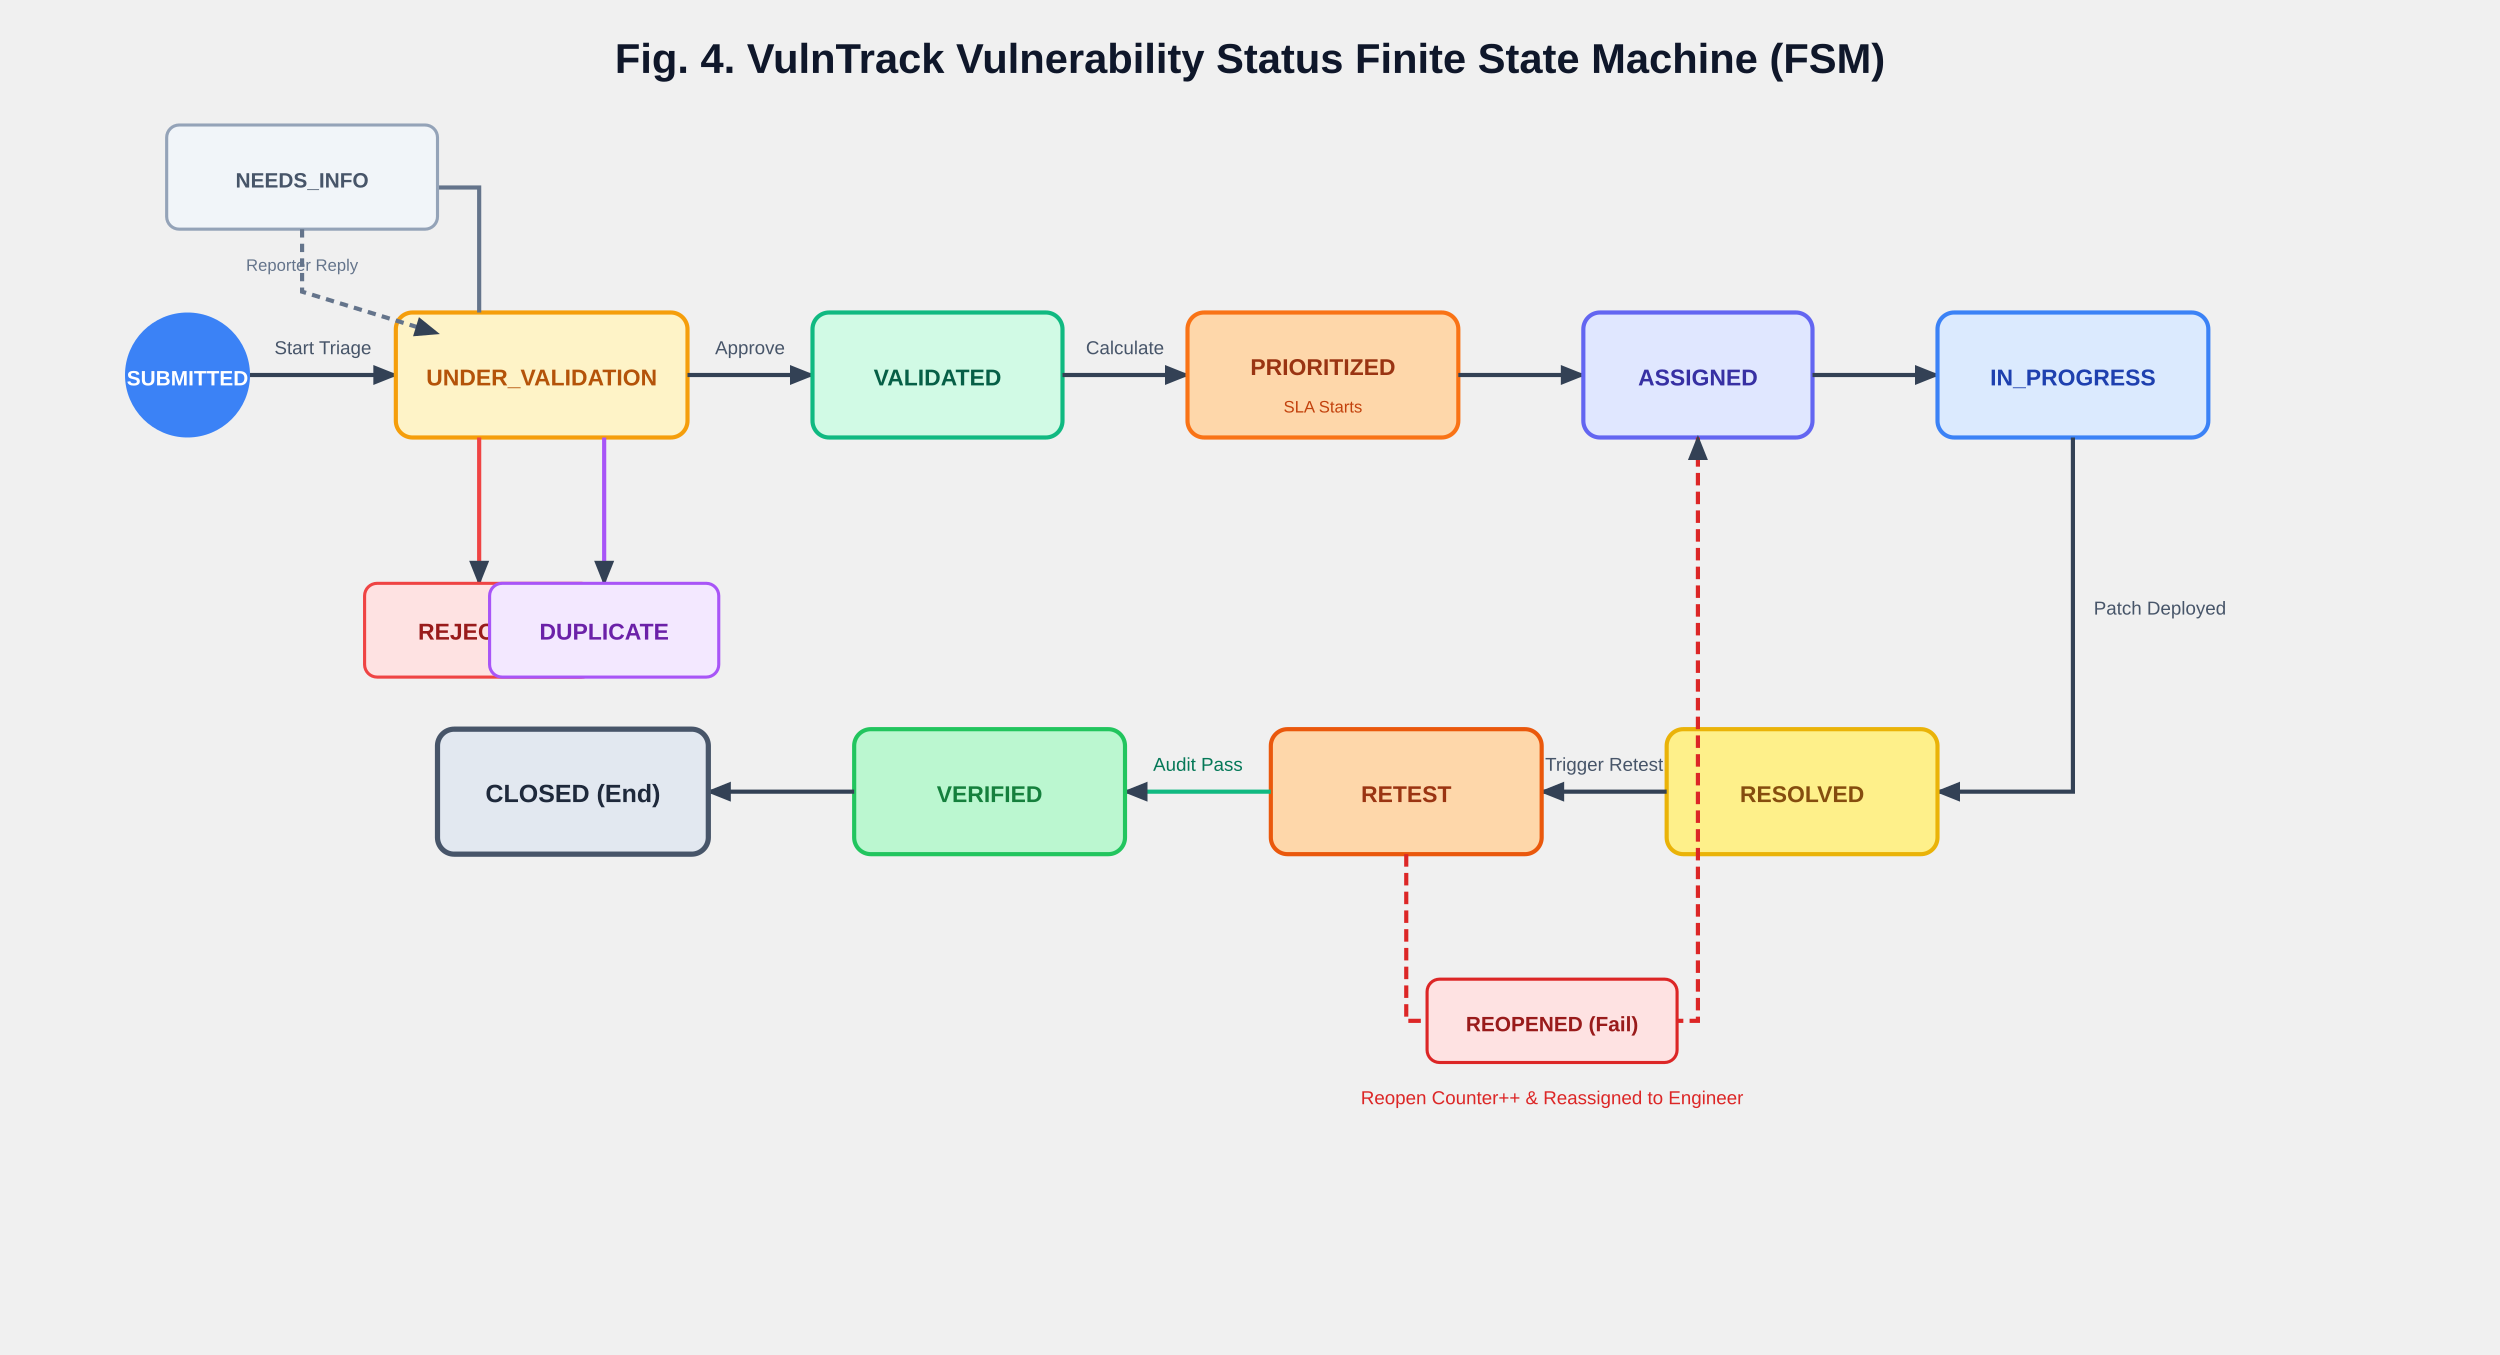
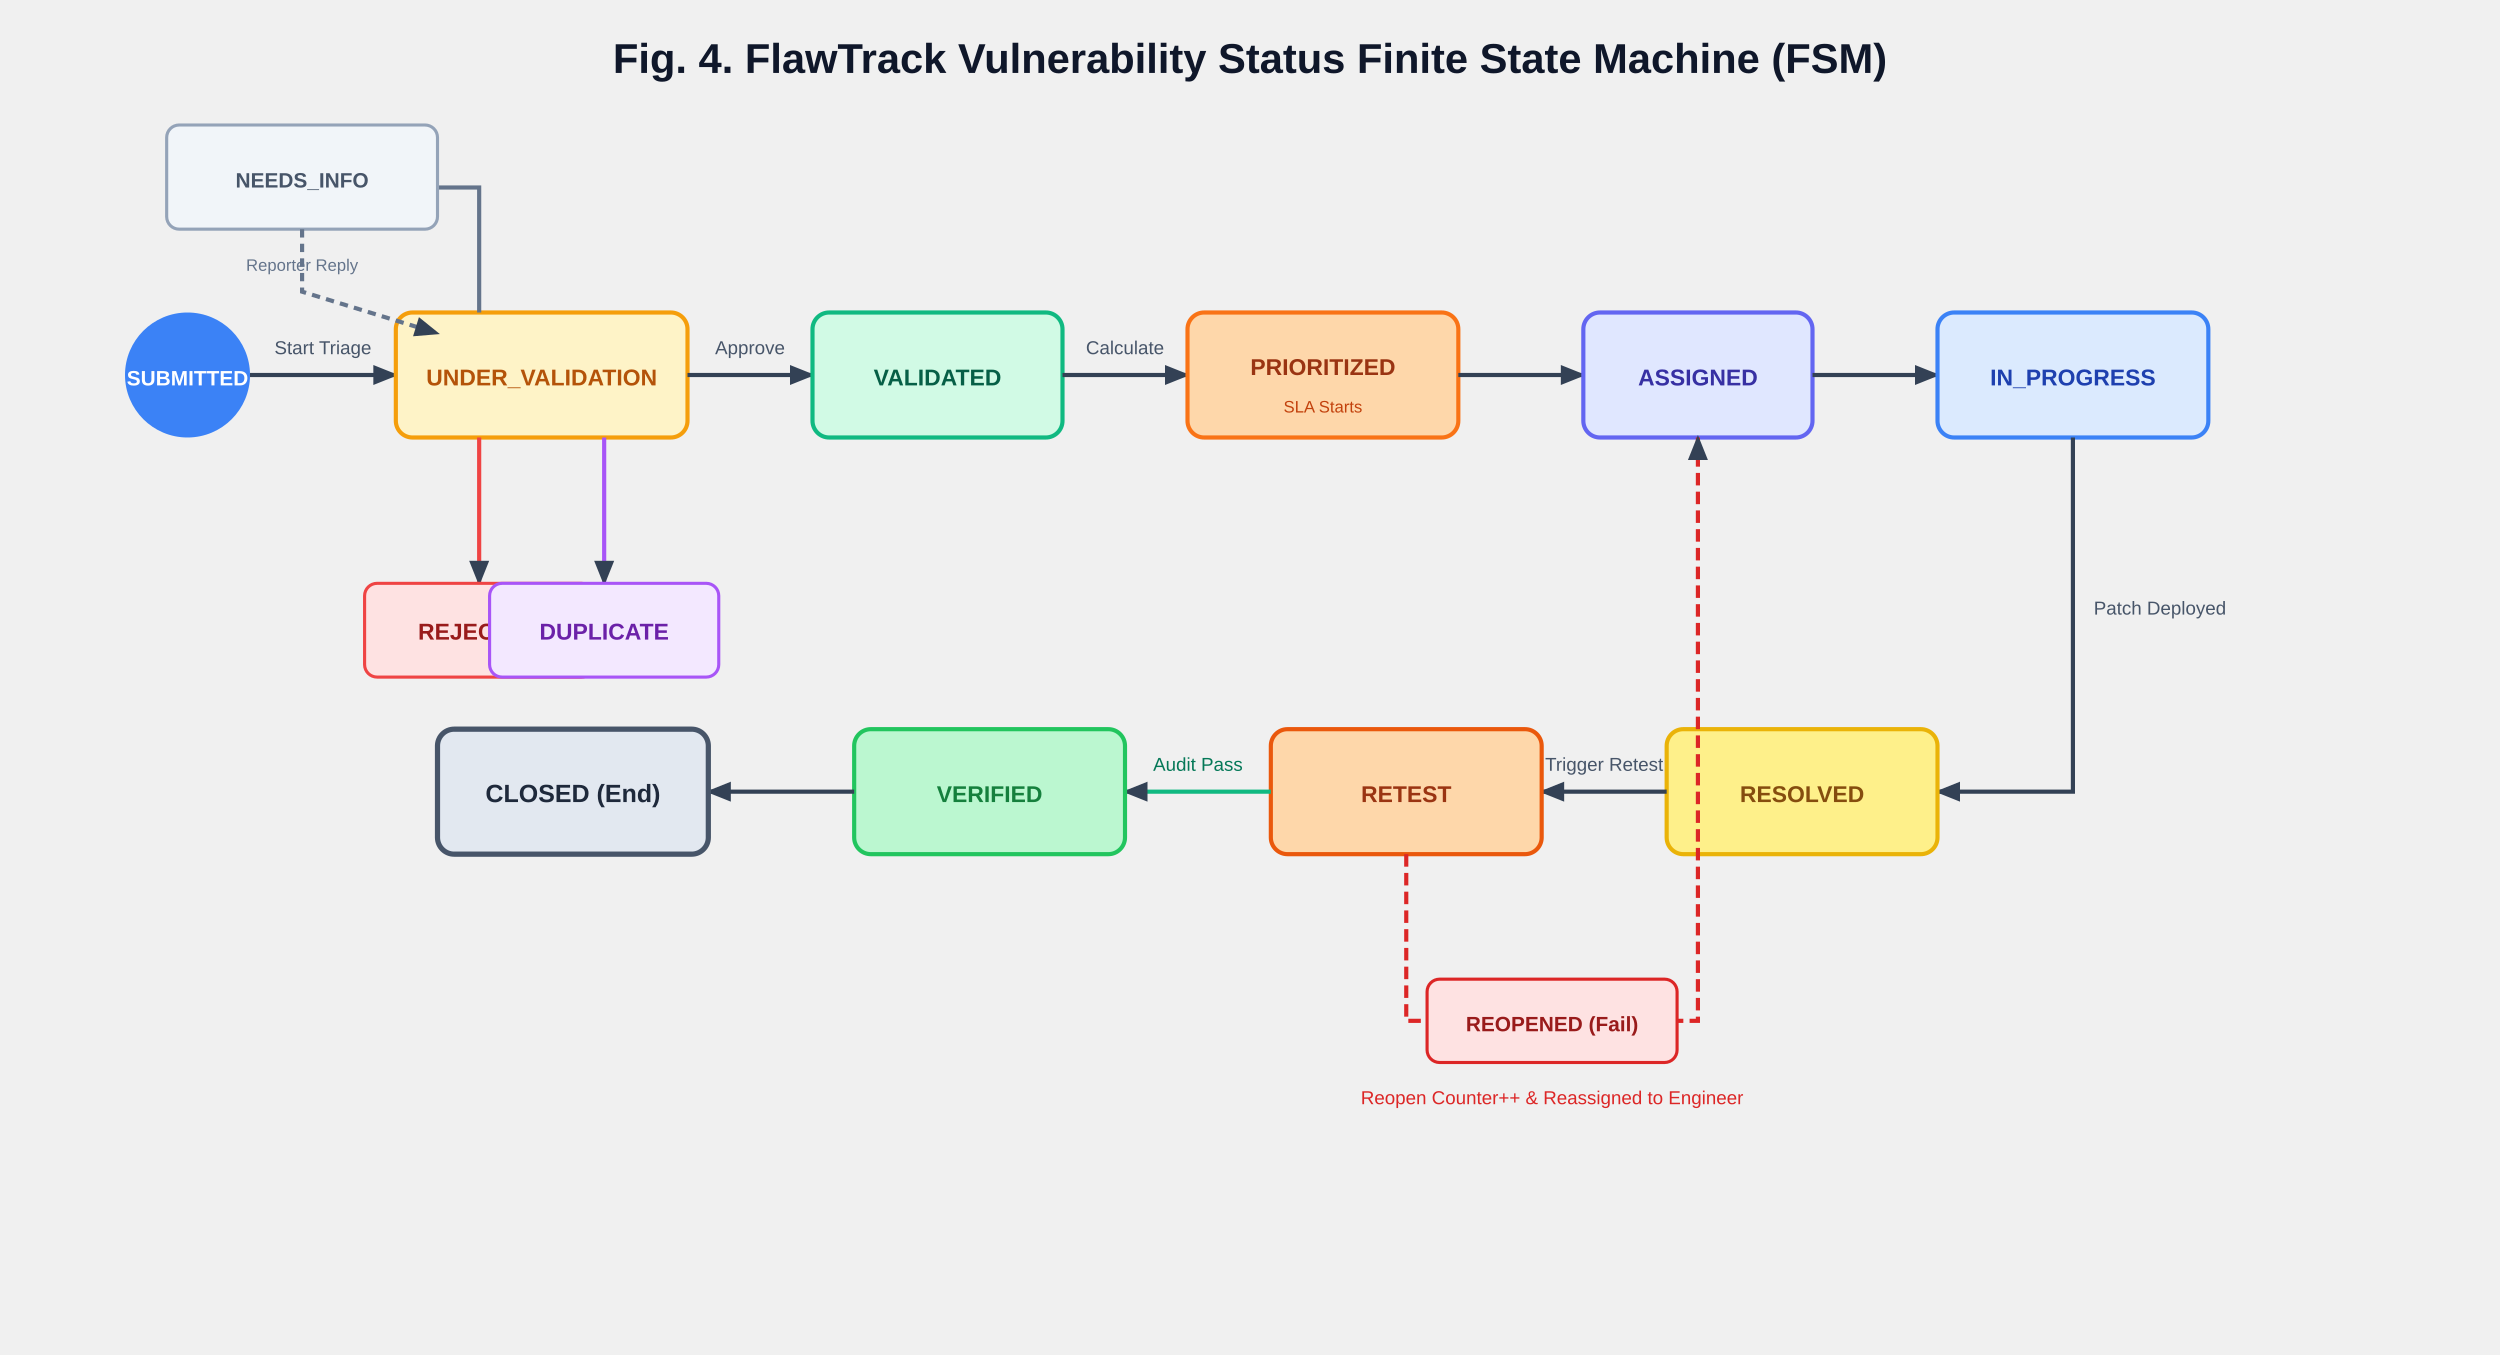
<svg xmlns="http://www.w3.org/2000/svg" viewBox="0 0 1200 650" width="1200" height="650" style="background:#ffffff; font-family:'Segoe UI', Arial, sans-serif;">
  <defs>
    <marker id="arrow" viewBox="0 0 10 10" refX="9" refY="5" markerWidth="6" markerHeight="6" orient="auto-start-reverse">
      <path d="M 0 1 L 10 5 L 0 9 z" fill="#334155" />
    </marker>
  </defs>
-   <text x="600" y="35" text-anchor="middle" font-size="20" font-weight="bold" fill="#0f172a">Fig. 4. VulnTrack Vulnerability Status Finite State Machine (FSM)</text>
+   <text x="600" y="35" text-anchor="middle" font-size="20" font-weight="bold" fill="#0f172a">Fig. 4. FlawTrack Vulnerability Status Finite State Machine (FSM)</text>
  <circle cx="90" cy="180" r="30" fill="#3b82f6" />
  <text x="90" y="185" text-anchor="middle" font-size="10" font-weight="bold" fill="#ffffff">SUBMITTED</text>
  <line x1="120" y1="180" x2="190" y2="180" stroke="#334155" stroke-width="2" marker-end="url(#arrow)" />
  <text x="155" y="170" text-anchor="middle" font-size="9" fill="#475569">Start Triage</text>
  <rect x="190" y="150" width="140" height="60" rx="8" fill="#fef3c7" stroke="#f59e0b" stroke-width="2" />
  <text x="260" y="185" text-anchor="middle" font-size="11" font-weight="bold" fill="#b45309">UNDER_VALIDATION</text>
  <path d="M 230 150 L 230 90 L 150 90" fill="none" stroke="#64748b" stroke-width="2" marker-end="url(#arrow)" />
  <rect x="80" y="60" width="130" height="50" rx="6" fill="#f1f5f9" stroke="#94a3b8" stroke-width="1.5" />
  <text x="145" y="90" text-anchor="middle" font-size="10" font-weight="bold" fill="#475569">NEEDS_INFO</text>
  <path d="M 145 110 L 145 140 L 210 160" fill="none" stroke="#64748b" stroke-width="2" stroke-dasharray="4,3" marker-end="url(#arrow)" />
  <text x="145" y="130" text-anchor="middle" font-size="8" fill="#64748b">Reporter Reply</text>
  <line x1="230" y1="210" x2="230" y2="280" stroke="#ef4444" stroke-width="2" marker-end="url(#arrow)" />
  <rect x="175" y="280" width="110" height="45" rx="6" fill="#fee2e2" stroke="#ef4444" stroke-width="1.5" />
  <text x="230" y="307" text-anchor="middle" font-size="11" font-weight="bold" fill="#991b1b">REJECTED</text>
  <line x1="290" y1="210" x2="290" y2="280" stroke="#a855f7" stroke-width="2" marker-end="url(#arrow)" />
  <rect x="235" y="280" width="110" height="45" rx="6" fill="#f3e8ff" stroke="#a855f7" stroke-width="1.5" />
  <text x="290" y="307" text-anchor="middle" font-size="11" font-weight="bold" fill="#6b21a8">DUPLICATE</text>
  <line x1="330" y1="180" x2="390" y2="180" stroke="#334155" stroke-width="2" marker-end="url(#arrow)" />
  <text x="360" y="170" text-anchor="middle" font-size="9" fill="#475569">Approve</text>
  <rect x="390" y="150" width="120" height="60" rx="8" fill="#d1fae5" stroke="#10b981" stroke-width="2" />
  <text x="450" y="185" text-anchor="middle" font-size="11" font-weight="bold" fill="#065f46">VALIDATED</text>
  <line x1="510" y1="180" x2="570" y2="180" stroke="#334155" stroke-width="2" marker-end="url(#arrow)" />
  <text x="540" y="170" text-anchor="middle" font-size="9" fill="#475569">Calculate</text>
  <rect x="570" y="150" width="130" height="60" rx="8" fill="#fed7aa" stroke="#f97316" stroke-width="2" />
  <text x="635" y="180" text-anchor="middle" font-size="11" font-weight="bold" fill="#9a3412">PRIORITIZED</text>
  <text x="635" y="198" text-anchor="middle" font-size="8" fill="#c2410c">SLA Starts</text>
  <line x1="700" y1="180" x2="760" y2="180" stroke="#334155" stroke-width="2" marker-end="url(#arrow)" />
  <rect x="760" y="150" width="110" height="60" rx="8" fill="#e0e7ff" stroke="#6366f1" stroke-width="2" />
  <text x="815" y="185" text-anchor="middle" font-size="11" font-weight="bold" fill="#3730a3">ASSIGNED</text>
  <line x1="870" y1="180" x2="930" y2="180" stroke="#334155" stroke-width="2" marker-end="url(#arrow)" />
  <rect x="930" y="150" width="130" height="60" rx="8" fill="#dbeafe" stroke="#3b82f6" stroke-width="2" />
  <text x="995" y="185" text-anchor="middle" font-size="11" font-weight="bold" fill="#1e40af">IN_PROGRESS</text>
  <path d="M 995 210 L 995 380 L 930 380" fill="none" stroke="#334155" stroke-width="2" marker-end="url(#arrow)" />
  <text x="1005" y="295" font-size="9" fill="#475569">Patch Deployed</text>
  <rect x="800" y="350" width="130" height="60" rx="8" fill="#fef08a" stroke="#eab308" stroke-width="2" />
  <text x="865" y="385" text-anchor="middle" font-size="11" font-weight="bold" fill="#854d0e">RESOLVED</text>
  <line x1="800" y1="380" x2="740" y2="380" stroke="#334155" stroke-width="2" marker-end="url(#arrow)" />
  <text x="770" y="370" text-anchor="middle" font-size="9" fill="#475569">Trigger Retest</text>
  <rect x="610" y="350" width="130" height="60" rx="8" fill="#fed7aa" stroke="#ea580c" stroke-width="2" />
  <text x="675" y="385" text-anchor="middle" font-size="11" font-weight="bold" fill="#9a3412">RETEST</text>
  <line x1="610" y1="380" x2="540" y2="380" stroke="#10b981" stroke-width="2" marker-end="url(#arrow)" />
  <text x="575" y="370" text-anchor="middle" font-size="9" fill="#047857">Audit Pass</text>
  <rect x="410" y="350" width="130" height="60" rx="8" fill="#bbf7d0" stroke="#22c55e" stroke-width="2" />
  <text x="475" y="385" text-anchor="middle" font-size="11" font-weight="bold" fill="#15803d">VERIFIED</text>
  <line x1="410" y1="380" x2="340" y2="380" stroke="#334155" stroke-width="2" marker-end="url(#arrow)" />
  <rect x="210" y="350" width="130" height="60" rx="8" fill="#e2e8f0" stroke="#475569" stroke-width="2.5" />
  <text x="275" y="385" text-anchor="middle" font-size="12" font-weight="bold" fill="#1e293b">CLOSED (End)</text>
  <path d="M 675 410 L 675 490 L 815 490 L 815 210" fill="none" stroke="#dc2626" stroke-width="2" stroke-dasharray="6,3" marker-end="url(#arrow)" />
  <rect x="685" y="470" width="120" height="40" rx="6" fill="#fee2e2" stroke="#dc2626" stroke-width="1.5" />
  <text x="745" y="495" text-anchor="middle" font-size="10" font-weight="bold" fill="#991b1b">REOPENED (Fail)</text>
  <text x="745" y="530" text-anchor="middle" font-size="9" fill="#dc2626">Reopen Counter++ &amp; Reassigned to Engineer</text>
</svg>
